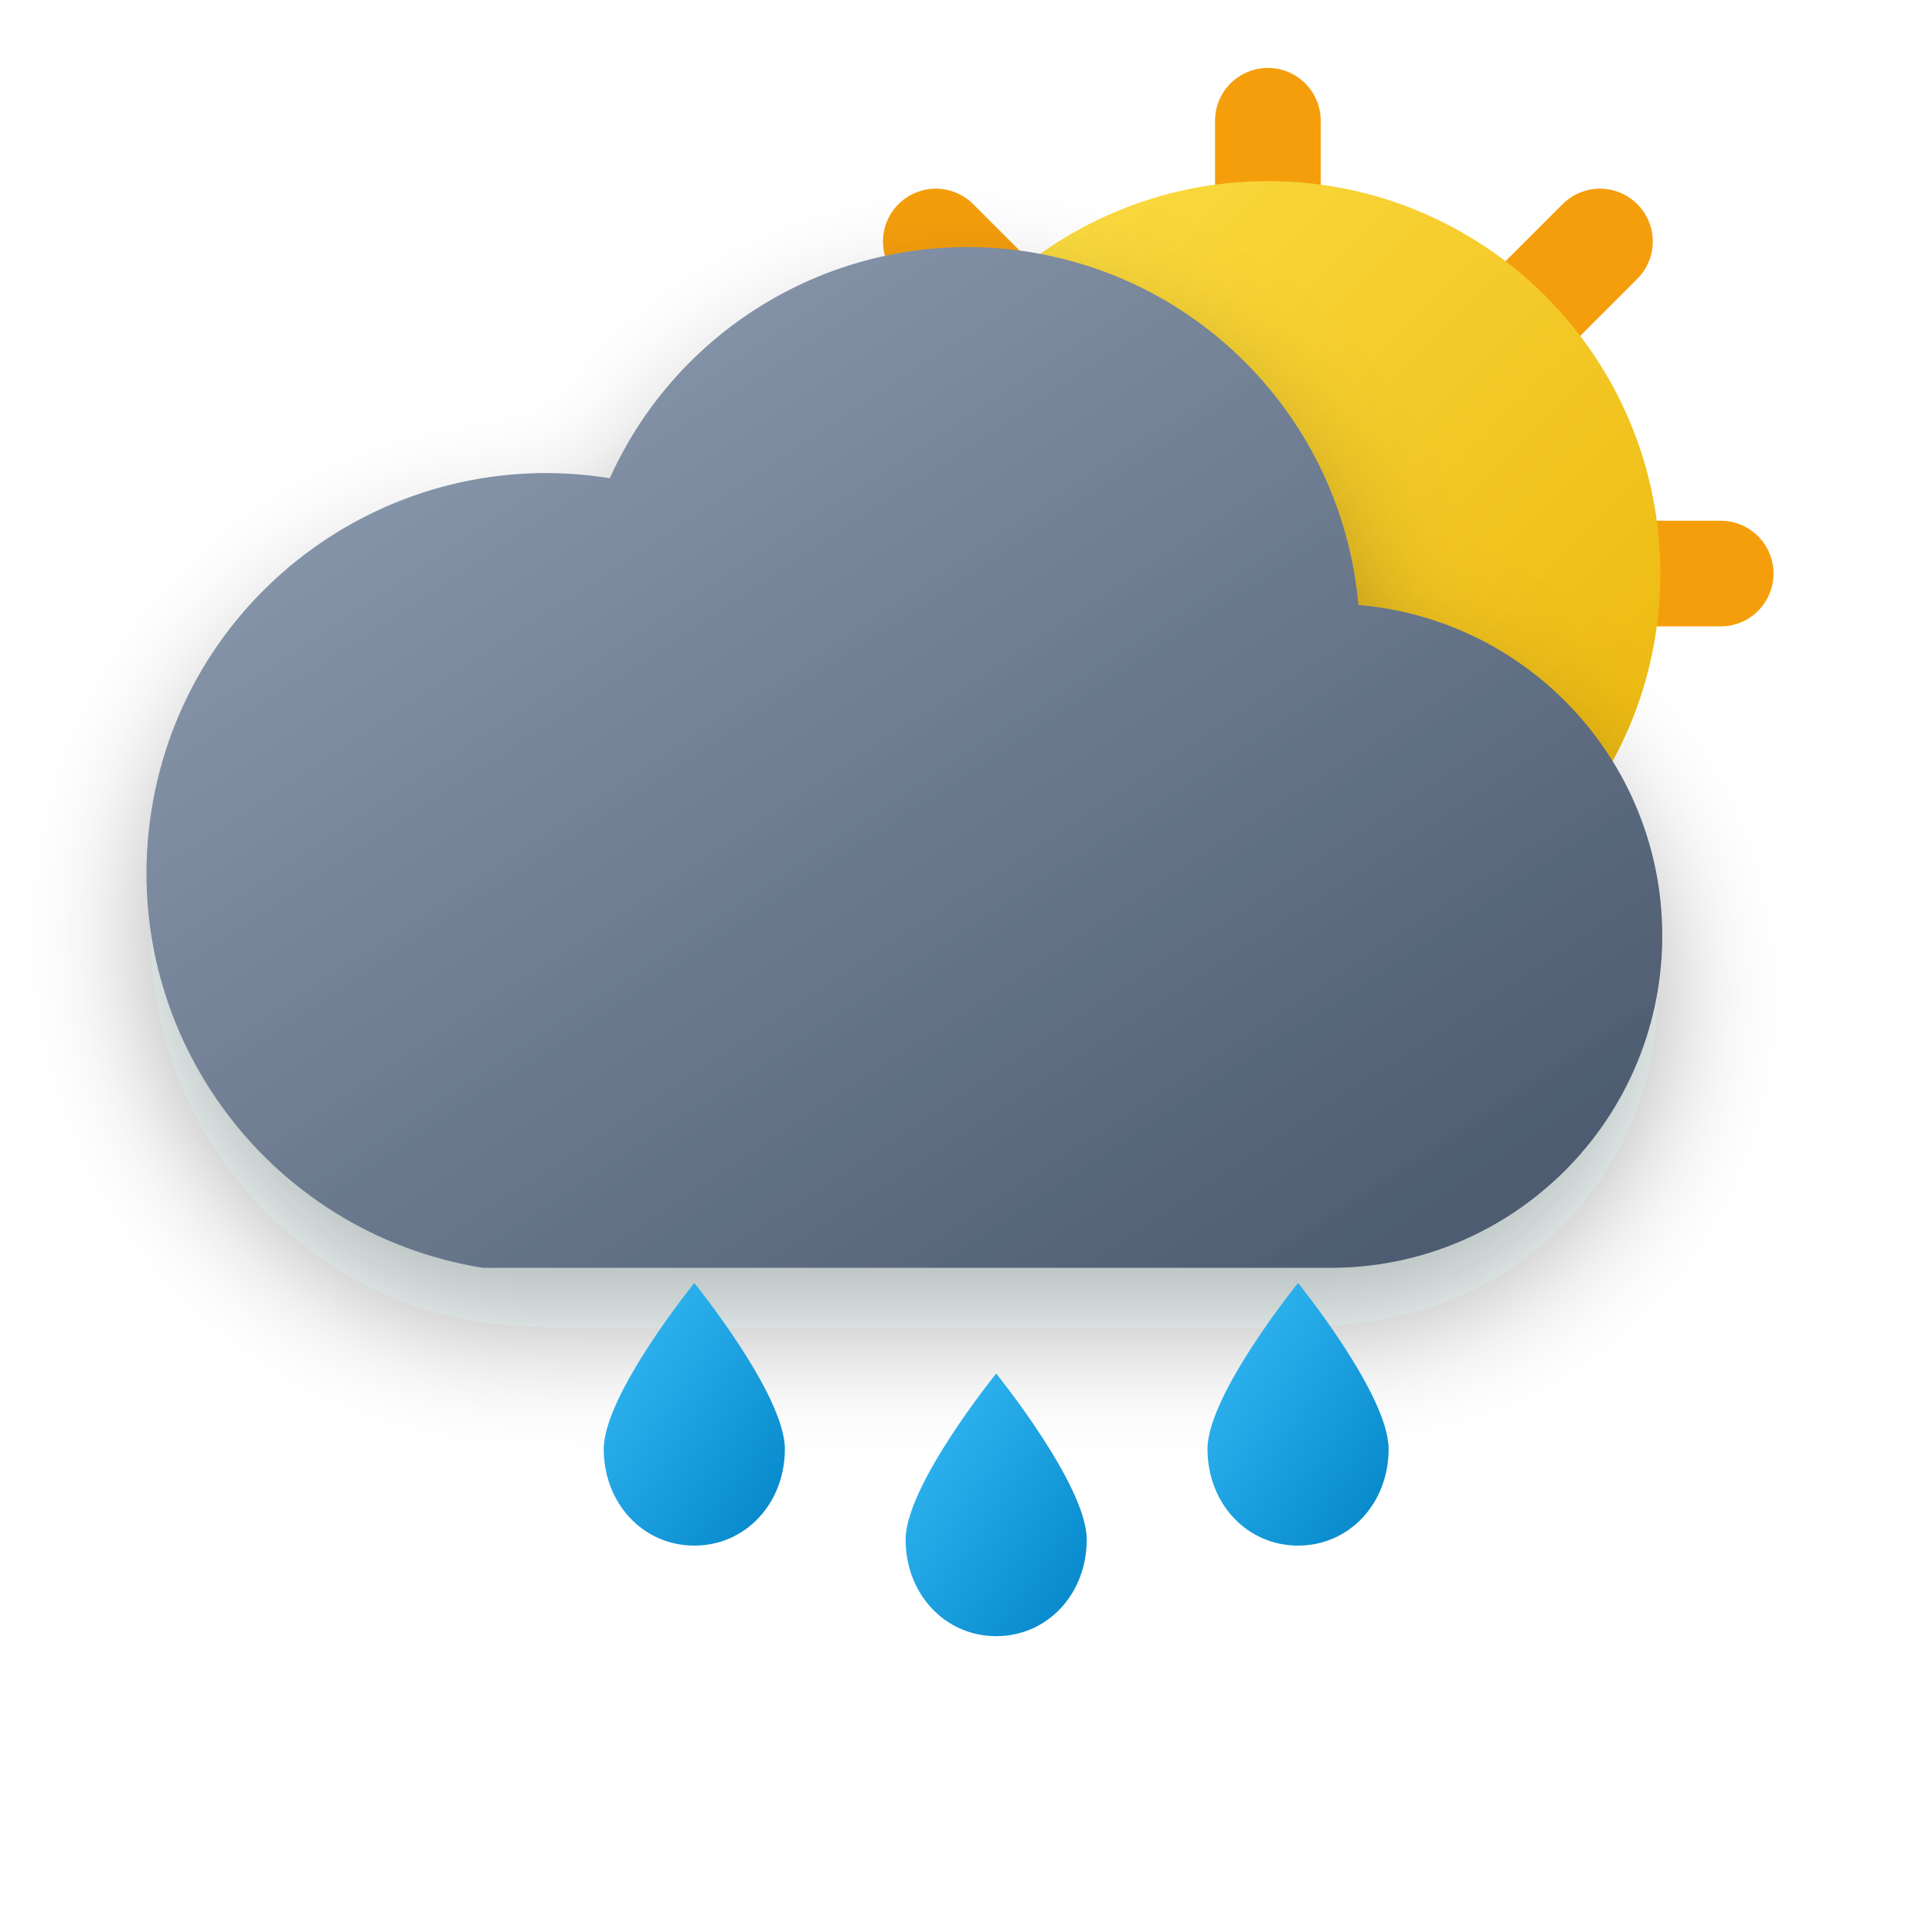
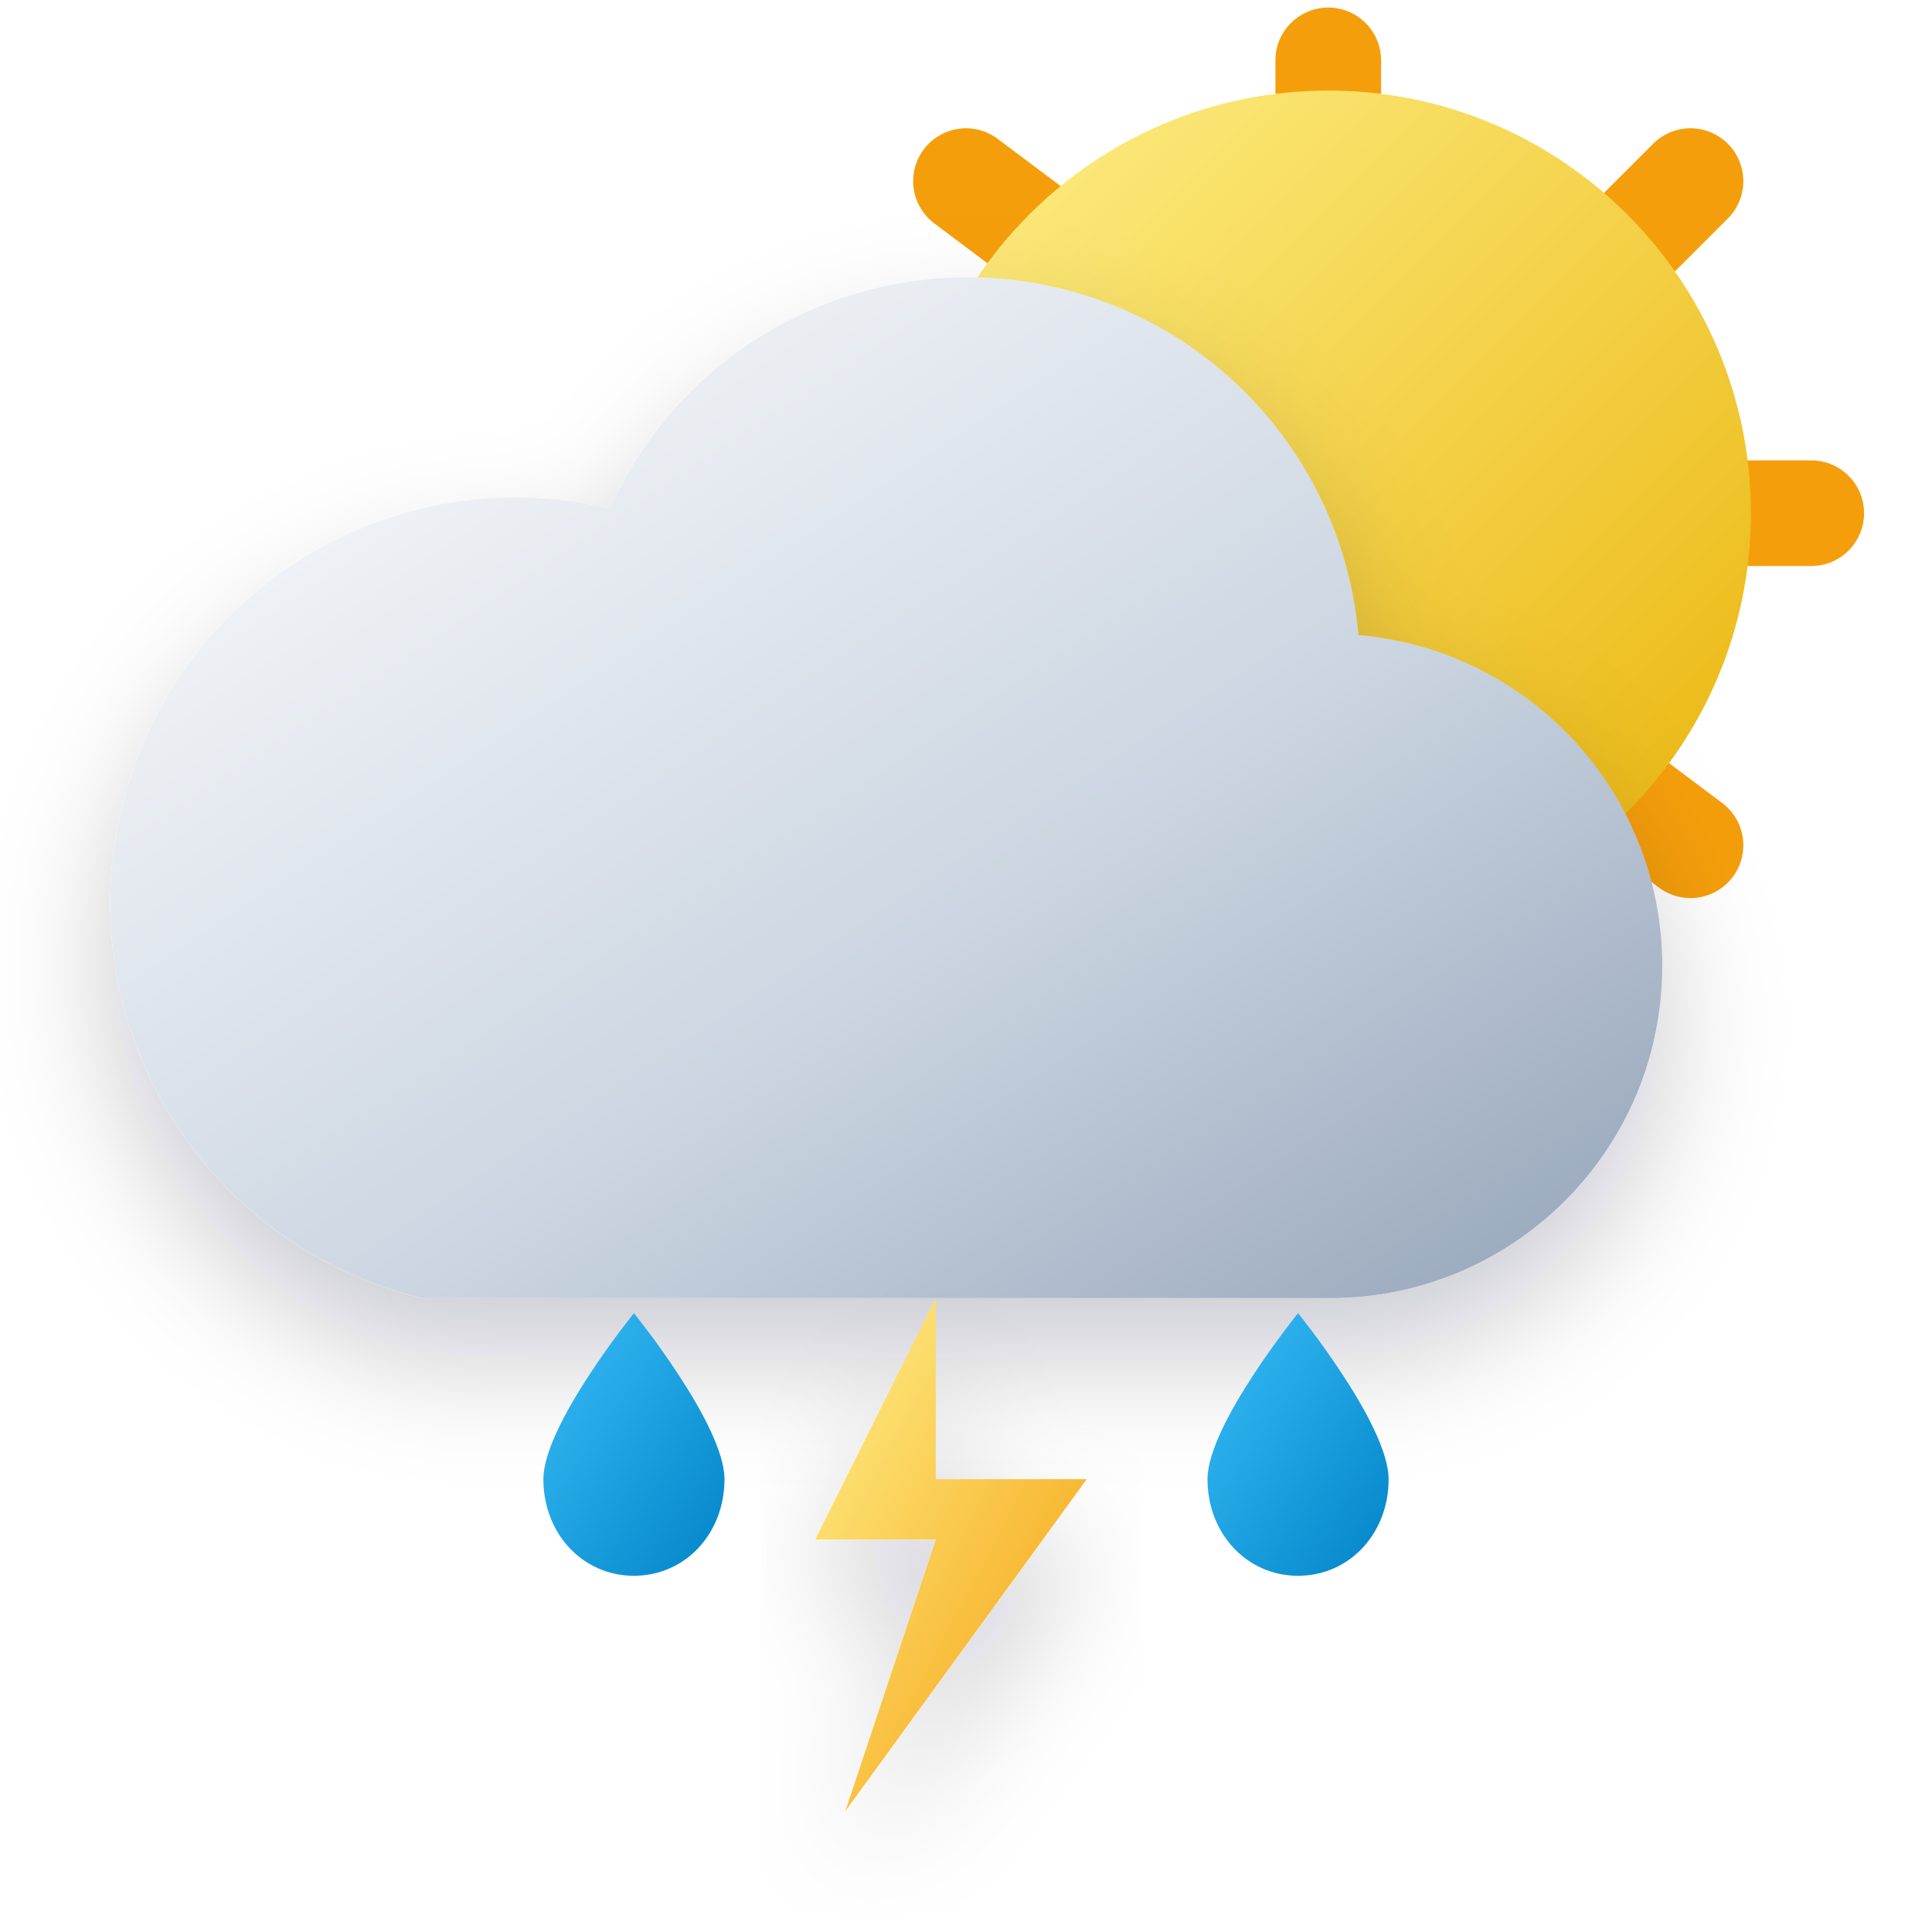
<svg xmlns="http://www.w3.org/2000/svg" viewBox="0 0 64 64" width="64" height="64">
  <defs>
    <linearGradient id="sunGrad" x1="0%" y1="0%" x2="100%" y2="100%">
-       <stop offset="0%" stop-color="#fde047" />
+       <stop offset="0%" stop-color="#fef08a" />
      <stop offset="100%" stop-color="#eab308" />
    </linearGradient>
    <linearGradient id="cloudGrad" x1="0%" y1="0%" x2="100%" y2="100%">
-       <stop offset="0%" stop-color="#94a3b8" />
-       <stop offset="100%" stop-color="#475569" />
+       <stop offset="0%" stop-color="#ffffff" />
+       <stop offset="60%" stop-color="#cbd5e1" />
+       <stop offset="100%" stop-color="#94a3b8" />
    </linearGradient>
    <linearGradient id="dropGrad" x1="0%" y1="0%" x2="100%" y2="100%">
      <stop offset="0%" stop-color="#38bdf8" />
      <stop offset="100%" stop-color="#0284c7" />
    </linearGradient>
+     <linearGradient id="boltGrad" x1="0%" y1="0%" x2="100%" y2="100%">
+       <stop offset="0%" stop-color="#fef08a" />
+       <stop offset="100%" stop-color="#f59e0b" />
+     </linearGradient>
    <filter id="shadow" x="-20%" y="-20%" width="140%" height="140%">
-       <feDropShadow dx="0" dy="2" stdDeviation="2" flood-color="#0f172a" flood-opacity="0.3" />
+       <feDropShadow dx="0" dy="2" stdDeviation="2" flood-color="#0f172a" flood-opacity="0.2" />
    </filter>
  </defs>
  <g stroke="#f59e0b" stroke-width="3.5" stroke-linecap="round">
-     <line x1="42" y1="4" x2="42" y2="8" />
-     <line x1="53" y1="8" x2="50" y2="11" />
-     <line x1="57" y1="19" x2="53" y2="19" />
-     <line x1="53" y1="30" x2="50" y2="27" />
-     <line x1="31" y1="8" x2="34" y2="11" />
+     <line x1="44" y1="2" x2="44" y2="7" />
+     <line x1="56" y1="6" x2="52" y2="10" />
+     <line x1="60" y1="17" x2="55" y2="17" />
+     <line x1="56" y1="28" x2="52" y2="25" />
+     <line x1="32" y1="6" x2="36" y2="9" />
  </g>
-   <circle cx="42" cy="19" r="13" fill="url(#sunGrad)" />
-   <path d="M16 42h28a11 11 0 0 0 1-21.96 13 13 0 0 0-24.8-4.2A9.5 9.5 0 0 0 16 42z" fill="url(#cloudGrad)" filter="url(#shadow)" />
-   <path d="M20 48c0 1.8 1.3 3.2 3 3.2s3-1.4 3-3.2c0-1.8-3-5.5-3-5.5s-3 3.7-3 5.5z" fill="url(#dropGrad)" />
-   <path d="M30 51c0 1.8 1.3 3.2 3 3.2s3-1.4 3-3.2c0-1.8-3-5.5-3-5.5s-3 3.7-3 5.5z" fill="url(#dropGrad)" />
-   <path d="M40 48c0 1.8 1.3 3.2 3 3.2s3-1.4 3-3.2c0-1.8-3-5.5-3-5.5s-3 3.7-3 5.5z" fill="url(#dropGrad)" />
+   <circle cx="44" cy="17" r="14" fill="url(#sunGrad)" />
+   <path d="M14 43h30a11 11 0 0 0 1-21.96 13 13 0 0 0-24.8-4.2A9.5 9.5 0 0 0 14 43z" fill="url(#cloudGrad)" filter="url(#shadow)" />
+   <path d="M18 49c0 1.8 1.3 3.2 3 3.2s3-1.4 3-3.2c0-1.8-3-5.5-3-5.5s-3 3.7-3 5.5z" fill="url(#dropGrad)" />
+   <path d="M40 49c0 1.8 1.3 3.2 3 3.2s3-1.4 3-3.2c0-1.8-3-5.5-3-5.5s-3 3.7-3 5.5z" fill="url(#dropGrad)" />
+   <polygon points="31,43 27,51 31,51 28,60 36,49 31,49" fill="url(#boltGrad)" filter="url(#shadow)" />
</svg>
